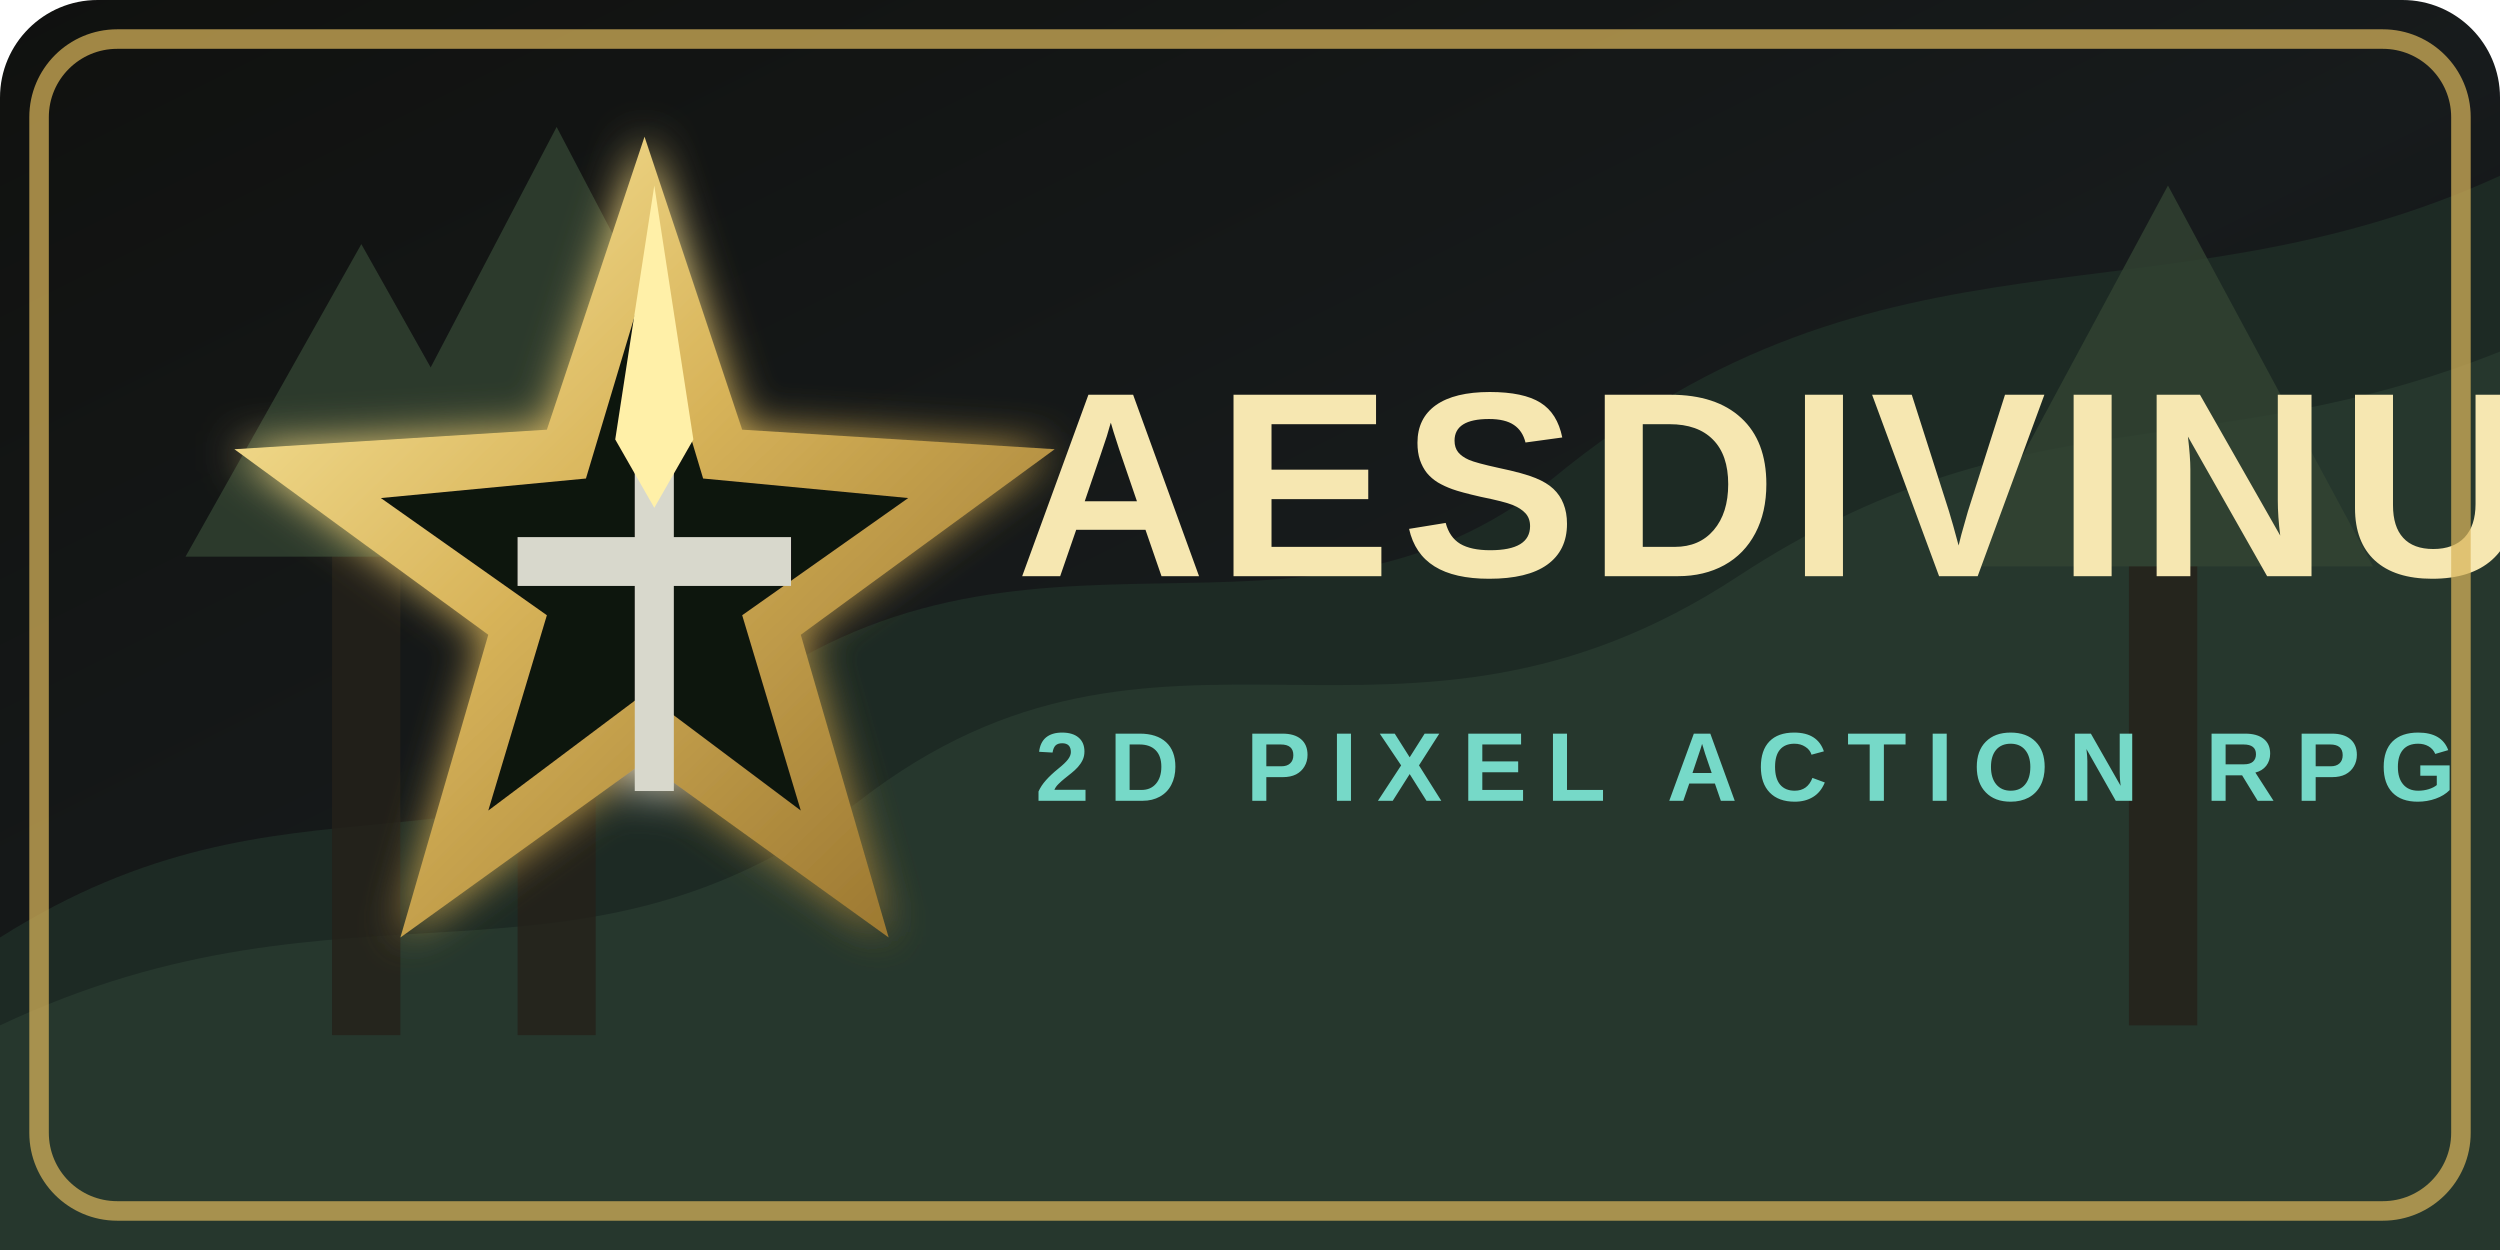
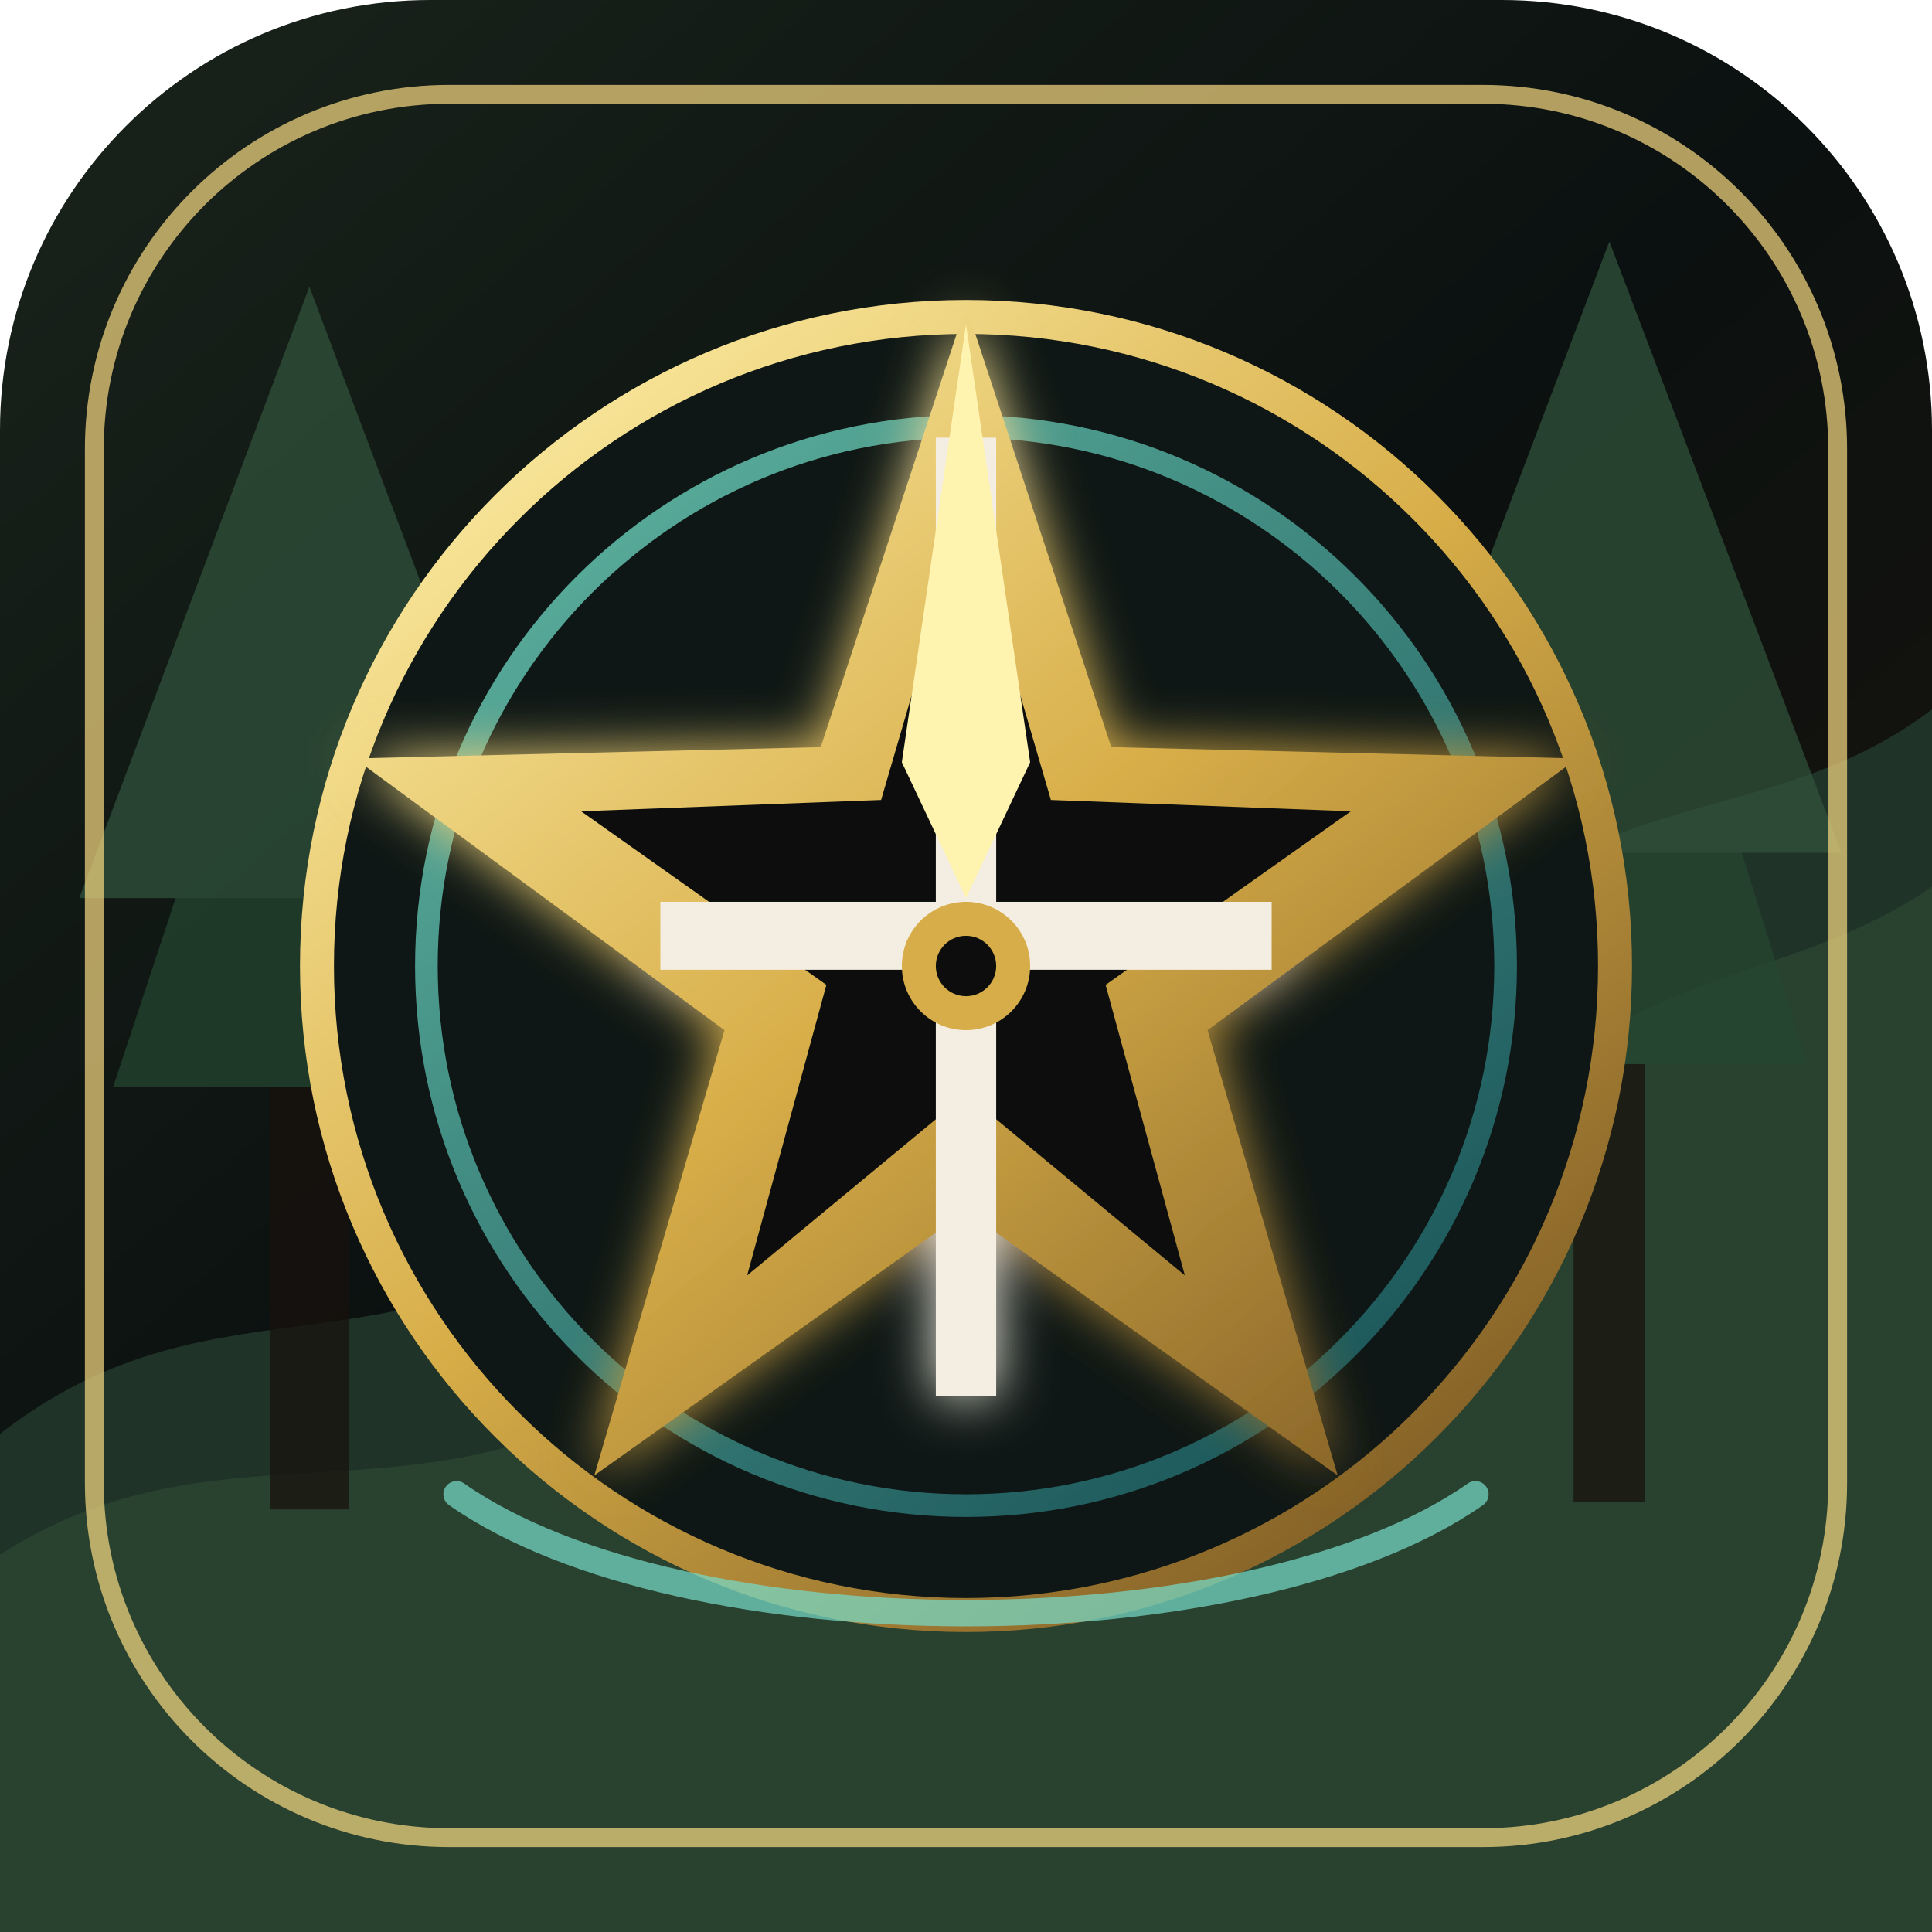
- <svg xmlns="http://www.w3.org/2000/svg" width="256" height="128" viewBox="0 0 256 128">
+ <svg xmlns="http://www.w3.org/2000/svg" width="1024" height="1024" viewBox="0 0 1024 1024">
  <defs>
-     <linearGradient id="bg" x1="0" y1="0" x2="1" y2="1">
-       <stop offset="0" stop-color="#10110f" />
-       <stop offset="0.52" stop-color="#171b1c" />
-       <stop offset="1" stop-color="#0d0b10" />
+     <linearGradient id="bg" x1="116" y1="56" x2="908" y2="968" gradientUnits="userSpaceOnUse">
+       <stop offset="0" stop-color="#172019" />
+       <stop offset="0.46" stop-color="#0b1110" />
+       <stop offset="1" stop-color="#1c140c" />
    </linearGradient>
-     <linearGradient id="gold" x1="0" y1="0" x2="1" y2="1">
-       <stop offset="0" stop-color="#fff0a8" />
-       <stop offset="0.45" stop-color="#d8b45a" />
-       <stop offset="1" stop-color="#8f6b28" />
+     <linearGradient id="gold" x1="240" y1="164" x2="804" y2="840" gradientUnits="userSpaceOnUse">
+       <stop offset="0" stop-color="#fff1aa" />
+       <stop offset="0.48" stop-color="#d7ad48" />
+       <stop offset="1" stop-color="#755321" />
    </linearGradient>
-     <filter id="soft-glow" x="-40%" y="-40%" width="180%" height="180%">
-       <feGaussianBlur stdDeviation="2.2" result="blur" />
+     <linearGradient id="teal" x1="256" y1="220" x2="760" y2="820" gradientUnits="userSpaceOnUse">
+       <stop offset="0" stop-color="#7ef2d7" />
+       <stop offset="1" stop-color="#17626a" />
+     </linearGradient>
+     <filter id="glow" x="-24%" y="-24%" width="148%" height="148%">
+       <feGaussianBlur stdDeviation="14" result="blur" />
      <feMerge>
        <feMergeNode in="blur" />
        <feMergeNode in="SourceGraphic" />
      </feMerge>
    </filter>
  </defs>
-   <rect width="256" height="128" rx="10" fill="url(#bg)" />
-   <path d="M0 96 C30 77 49 92 75 72 C105 49 133 70 159 49 C193 21 221 34 256 18 L256 128 L0 128Z" fill="#1d2a24" />
-   <path d="M0 105 C36 88 59 104 88 82 C119 58 143 82 178 59 C207 40 226 48 256 36 L256 128 L0 128Z" fill="#26372d" />
-   <g opacity="0.8">
-     <rect x="34" y="43" width="7" height="63" fill="#242019" />
-     <rect x="53" y="32" width="8" height="74" fill="#242019" />
-     <rect x="218" y="37" width="7" height="68" fill="#242019" />
-     <path d="M37 25 l-18 32 h36Z" fill="#324432" />
-     <path d="M57 13 l-22 42 h44Z" fill="#324432" />
-     <path d="M222 19 l-21 39 h42Z" fill="#324432" />
+   <rect x="0" y="0" width="1024" height="1024" rx="228" fill="url(#bg)" />
+   <path d="M0 760 C118 668 218 740 340 628 C478 503 606 636 760 500 C858 414 942 438 1024 376 L1024 1024 L0 1024Z" fill="#1f3328" />
+   <path d="M0 824 C130 740 248 830 386 698 C526 562 632 718 796 584 C888 508 950 520 1024 470 L1024 1024 L0 1024Z" fill="#29412f" />
+   <g opacity="0.72">
+     <rect x="143" y="514" width="42" height="286" fill="#17110c" />
+     <path d="M164 262 L60 576 L268 576Z" fill="#254631" />
+     <path d="M164 152 L42 476 L286 476Z" fill="#31533b" />
+     <rect x="834" y="492" width="38" height="304" fill="#17110c" />
+     <path d="M853 226 L748 564 L958 564Z" fill="#254631" />
+     <path d="M853 128 L730 452 L976 452Z" fill="#31533b" />
  </g>
-   <g transform="translate(18 14)" filter="url(#soft-glow)">
-     <path d="M48 0 58 30 90 32 64 51 73 82 48 64 23 82 32 51 6 32 38 30Z" fill="url(#gold)" />
-     <path d="M48 15 54 35 75 37 58 49 64 69 48 57 32 69 38 49 21 37 42 35Z" fill="#11130f" />
-     <path d="M47 19 h4 v48 h-4Z" fill="#d8d8cc" />
-     <path d="M35 41 h28 v5 H35Z" fill="#d8d8cc" />
-     <path d="M49 5 53 31 49 38 45 31Z" fill="#fff0a8" />
+   <circle cx="512" cy="512" r="344" fill="#0e1715" stroke="url(#gold)" stroke-width="18" />
+   <circle cx="512" cy="512" r="286" fill="none" stroke="url(#teal)" stroke-width="12" opacity="0.72" />
+   <g filter="url(#glow)">
+     <path d="M512 162 L589 396 L836 402 L640 546 L709 782 L512 642 L315 782 L384 546 L188 402 L435 396Z" fill="url(#gold)" />
+     <path d="M512 270 L557 424 L716 430 L586 522 L628 676 L512 580 L396 676 L438 522 L308 430 L467 424Z" fill="#0d1110" />
+     <path d="M496 232 H528 V740 H496Z" fill="#f4eee2" />
+     <path d="M350 478 H674 V514 H350Z" fill="#f4eee2" />
+     <path d="M512 172 L546 404 L512 476 L478 404Z" fill="#fff3b0" />
+     <circle cx="512" cy="512" r="34" fill="#d7ad48" />
+     <circle cx="512" cy="512" r="16" fill="#0d1110" />
  </g>
-   <text x="104" y="59" font-family="Verdana, Arial, sans-serif" font-size="27" font-weight="700" letter-spacing="1" fill="#f6e7b1">AESDIVINUS</text>
-   <text x="106" y="82" font-family="Verdana, Arial, sans-serif" font-size="10" font-weight="700" letter-spacing="2" fill="#76d9c8">2D PIXEL ACTION RPG</text>
-   <rect x="4" y="4" width="248" height="120" rx="8" fill="none" stroke="#d8b45a" stroke-width="2" opacity="0.72" />
+   <path d="M242 792 C362 876 662 876 782 792" fill="none" stroke="#76d9c8" stroke-width="14" stroke-linecap="round" opacity="0.72" />
+   <rect x="50" y="50" width="924" height="924" rx="188" fill="none" stroke="#f3d580" stroke-width="10" opacity="0.72" />
</svg>
